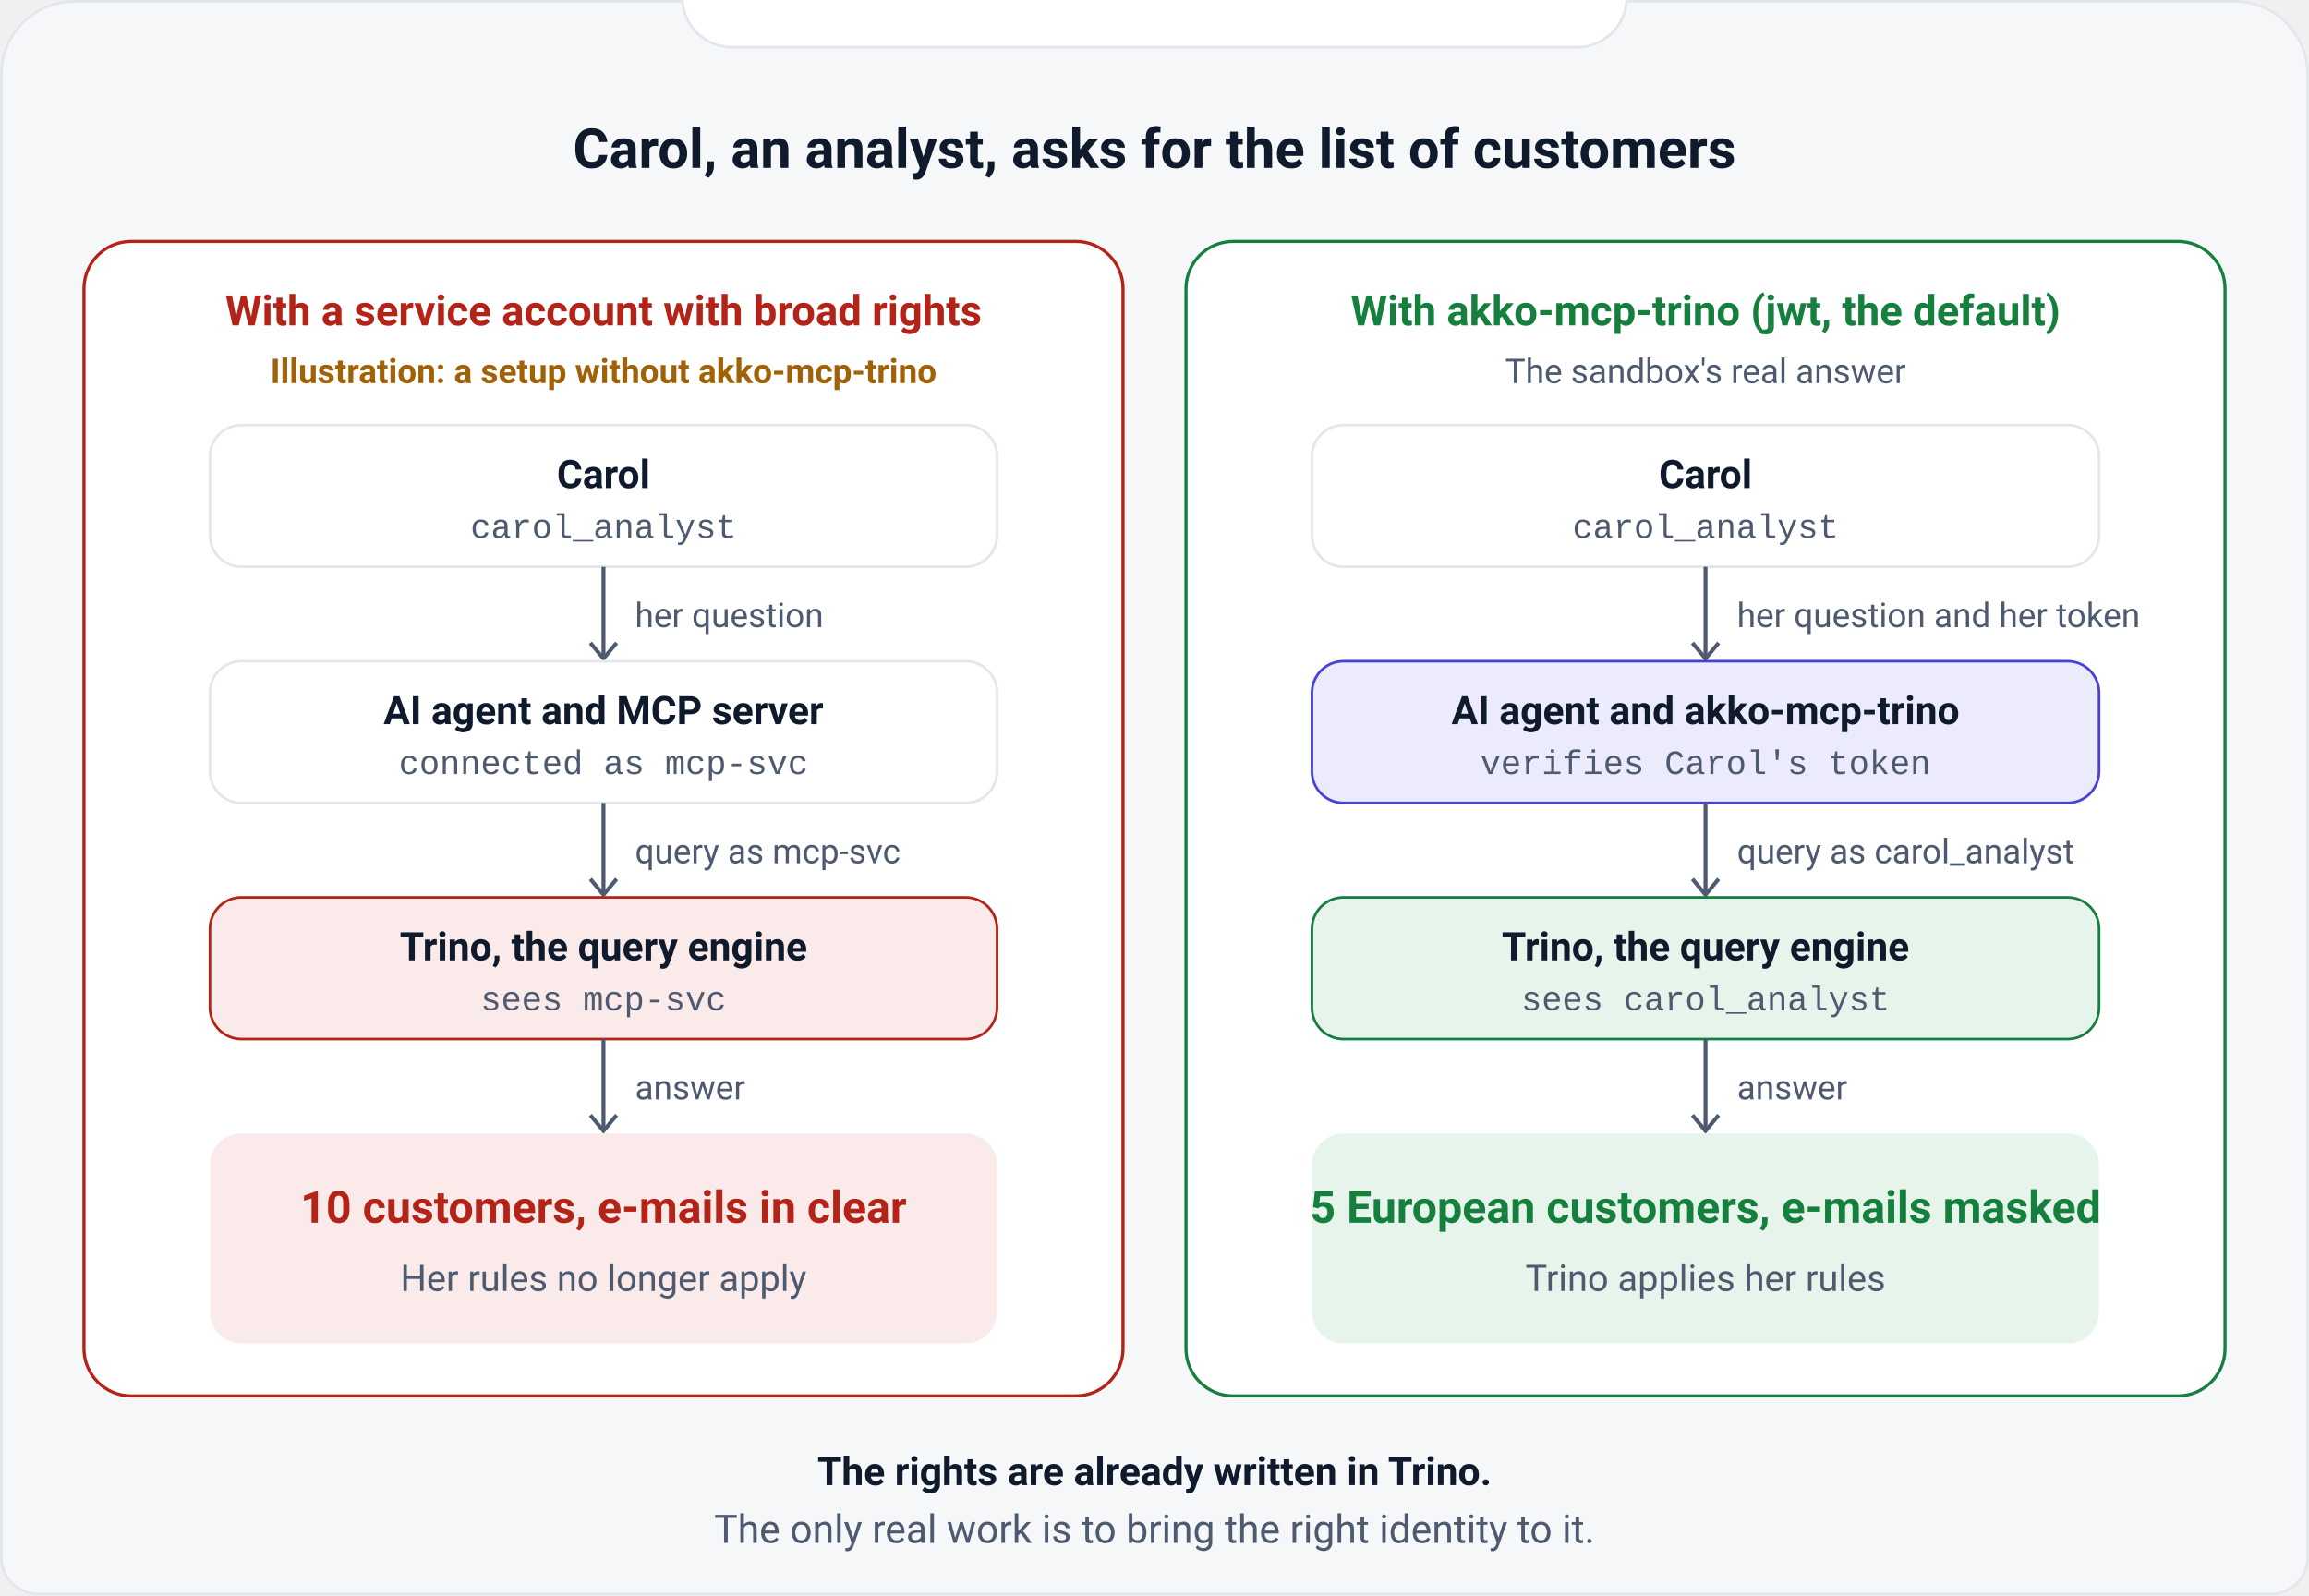
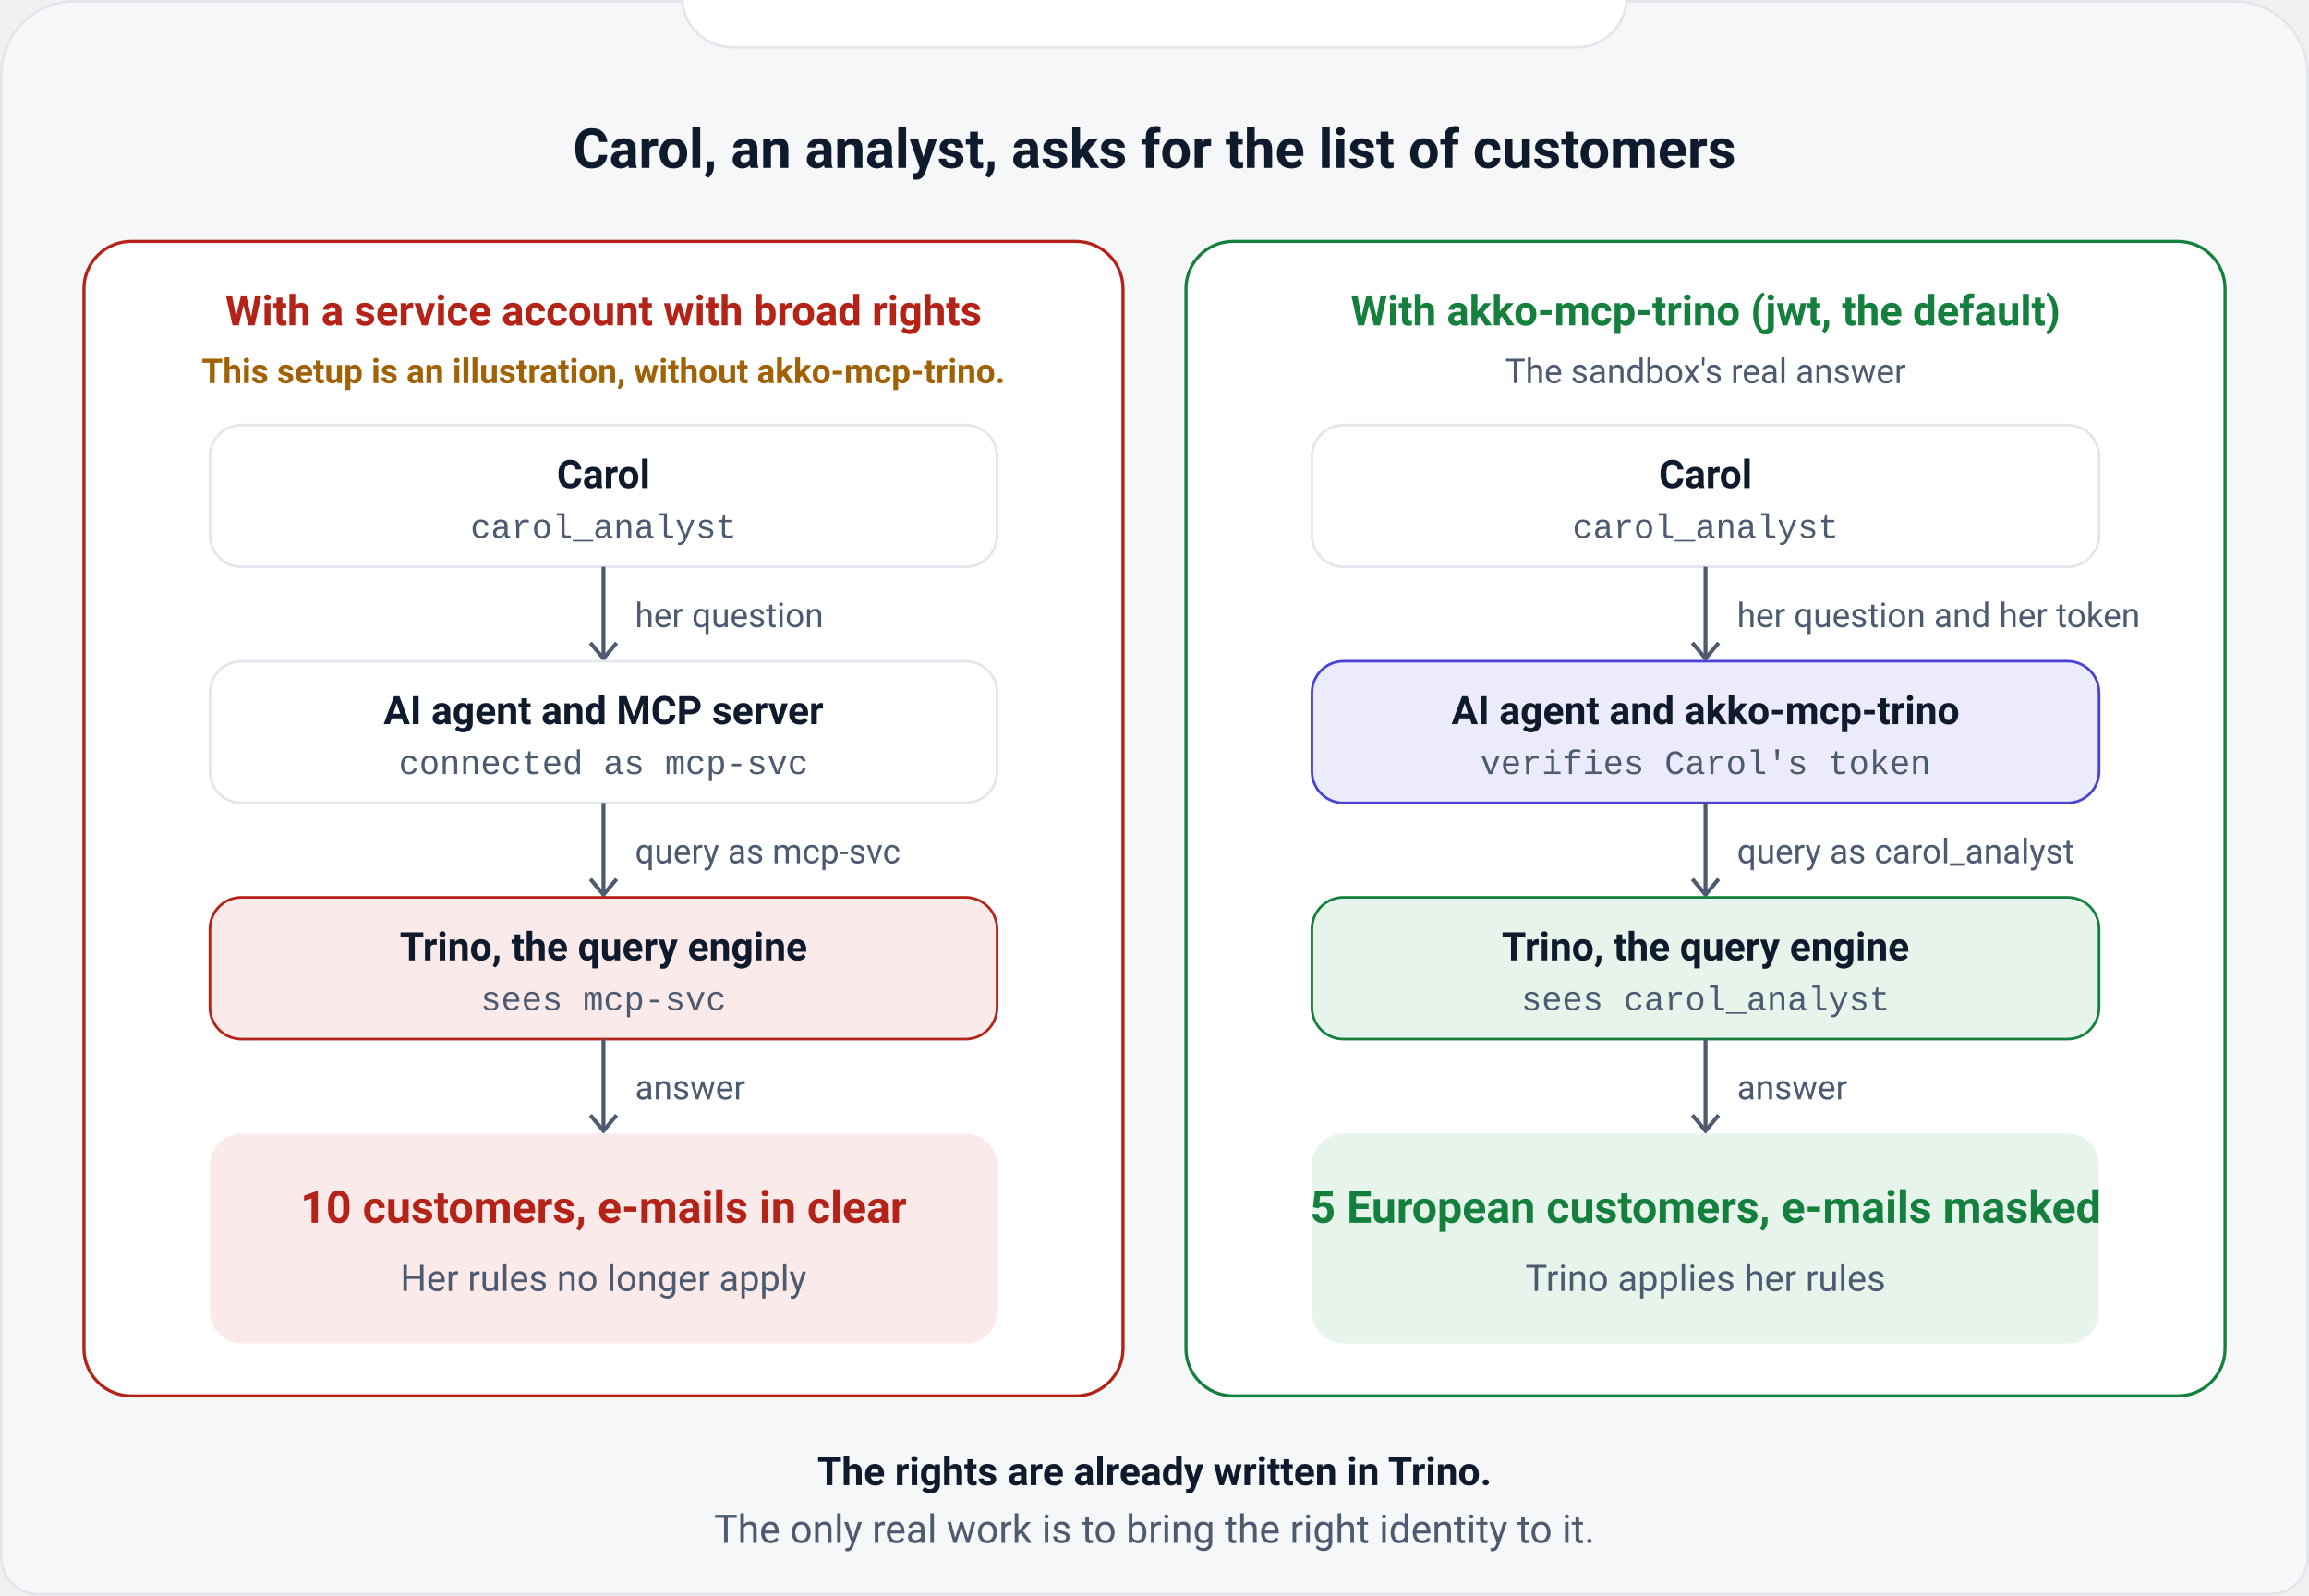
<svg xmlns="http://www.w3.org/2000/svg" width="880" height="608" viewBox="0 0 880 608" role="img" aria-labelledby="t d">
  <style>
text{font-family:system-ui, -apple-system, 'Segoe UI', Roboto, 'Helvetica Neue', Arial, 'Noto Sans', 'DejaVu Sans', sans-serif;fill:#0f1b2d}
.m{font-family:ui-monospace, SFMono-Regular, 'SF Mono', Menlo, Consolas, 'Liberation Mono', 'DejaVu Sans Mono', monospace}
.mu{fill:#4d5a70} .fa{fill:#7d8798} .ac{fill:#4a42d4} .am{fill:#a16207}
.ok{fill:#15803d} .no{fill:#b42318} .b{font-weight:600} .bb{font-weight:700}
.ln{fill:none;stroke:#4d5a70;stroke-width:1.5} .dash{stroke-dasharray:4 4}
.grid{stroke:#e3e6ec;stroke-width:1}
</style>
  <path d="M28.5 0.5H851.5A28 28 0 0 1 879.5 28.5V593.5A14 14 0 0 1 865.5 607.5H14.5A14 14 0 0 1 0.5 593.5V28.5A28 28 0 0 1 28.5 0.5Z" fill="#f6f7f9" stroke="#e3e6ec" />
  <rect x="260" y="-20" width="360" height="38" rx="19" fill="#ffffff" stroke="#e3e6ec" />
  <text x="440.0" y="64" font-size="21" text-anchor="middle" class="bb" xml:space="preserve">Carol, an analyst, asks for the list of customers</text>
  <rect x="32" y="92" width="396" height="440" rx="18" fill="#ffffff" stroke="#b42318" stroke-width="1.2" />
  <text x="230.0" y="124" font-size="16" text-anchor="middle" class="bb no" xml:space="preserve">With a service account with broad rights</text>
-   <text x="230.0" y="146" font-size="13" text-anchor="middle" class="am b" xml:space="preserve">Illustration: a setup without akko-mcp-trino</text>
+   <text x="230.0" y="146" font-size="13" text-anchor="middle" class="am b" xml:space="preserve">This setup is an illustration, without akko-mcp-trino.</text>
  <rect x="80.0" y="162" width="300" height="54" rx="12" fill="#ffffff" stroke="#e3e6ec" stroke-width="1" />
  <text x="230.0" y="186.0" font-size="15" text-anchor="middle" class="b" xml:space="preserve">Carol</text>
  <text x="230.0" y="205.0" font-size="13" text-anchor="middle" class="m mu" xml:space="preserve">carol_analyst</text>
  <path class="ln" d="M230.0 216V251" />
  <path class="ln" d="M225.0 245L230.0 251L235.0 245" />
  <text x="242.0" y="239" font-size="13" class="mu" xml:space="preserve">her question</text>
  <rect x="80.0" y="252" width="300" height="54" rx="12" fill="#ffffff" stroke="#e3e6ec" stroke-width="1" />
  <text x="230.0" y="276.0" font-size="15" text-anchor="middle" class="b" xml:space="preserve">AI agent and MCP server</text>
  <text x="230.0" y="295.0" font-size="13" text-anchor="middle" class="m mu" xml:space="preserve">connected as mcp-svc</text>
  <path class="ln" d="M230.0 306V341" />
  <path class="ln" d="M225.0 335L230.0 341L235.0 335" />
  <text x="242.0" y="329" font-size="13" class="mu" xml:space="preserve">query as mcp-svc</text>
  <rect x="80.0" y="342" width="300" height="54" rx="12" fill="#fbeaea" stroke="#b42318" stroke-width="1" />
  <text x="230.0" y="366.0" font-size="15" text-anchor="middle" class="b" xml:space="preserve">Trino, the query engine</text>
  <text x="230.0" y="385.0" font-size="13" text-anchor="middle" class="m mu" xml:space="preserve">sees mcp-svc</text>
  <path class="ln" d="M230.0 396V431" />
  <path class="ln" d="M225.0 425L230.0 431L235.0 425" />
  <text x="242.0" y="419" font-size="13" class="mu" xml:space="preserve">answer</text>
  <rect x="80.0" y="432" width="300" height="80" rx="12" fill="#fbeaea" />
  <text x="230.0" y="466" font-size="17" text-anchor="middle" class="bb no" xml:space="preserve">10 customers, e-mails in clear</text>
  <text x="230.0" y="492" font-size="14" text-anchor="middle" class="mu" xml:space="preserve">Her rules no longer apply</text>
  <rect x="452" y="92" width="396" height="440" rx="18" fill="#ffffff" stroke="#15803d" stroke-width="1.2" />
  <text x="650.0" y="124" font-size="16" text-anchor="middle" class="bb ok" xml:space="preserve">With akko-mcp-trino (jwt, the default)</text>
  <text x="650.0" y="146" font-size="13" text-anchor="middle" class="mu" xml:space="preserve">The sandbox's real answer</text>
  <rect x="500.0" y="162" width="300" height="54" rx="12" fill="#ffffff" stroke="#e3e6ec" stroke-width="1" />
  <text x="650.0" y="186.0" font-size="15" text-anchor="middle" class="b" xml:space="preserve">Carol</text>
  <text x="650.0" y="205.0" font-size="13" text-anchor="middle" class="m mu" xml:space="preserve">carol_analyst</text>
  <path class="ln" d="M650.0 216V251" />
  <path class="ln" d="M645.0 245L650.0 251L655.0 245" />
  <text x="662.0" y="239" font-size="13" class="mu" xml:space="preserve">her question and her token</text>
  <rect x="500.0" y="252" width="300" height="54" rx="12" fill="#ecebfb" stroke="#4a42d4" stroke-width="1" />
  <text x="650.0" y="276.0" font-size="15" text-anchor="middle" class="b" xml:space="preserve">AI agent and akko-mcp-trino</text>
  <text x="650.0" y="295.0" font-size="13" text-anchor="middle" class="m mu" xml:space="preserve">verifies Carol's token</text>
  <path class="ln" d="M650.0 306V341" />
  <path class="ln" d="M645.0 335L650.0 341L655.0 335" />
  <text x="662.0" y="329" font-size="13" class="mu" xml:space="preserve">query as carol_analyst</text>
  <rect x="500.0" y="342" width="300" height="54" rx="12" fill="#e7f4ec" stroke="#15803d" stroke-width="1" />
  <text x="650.0" y="366.0" font-size="15" text-anchor="middle" class="b" xml:space="preserve">Trino, the query engine</text>
  <text x="650.0" y="385.0" font-size="13" text-anchor="middle" class="m mu" xml:space="preserve">sees carol_analyst</text>
  <path class="ln" d="M650.0 396V431" />
  <path class="ln" d="M645.0 425L650.0 431L655.0 425" />
  <text x="662.0" y="419" font-size="13" class="mu" xml:space="preserve">answer</text>
  <rect x="500.0" y="432" width="300" height="80" rx="12" fill="#e7f4ec" />
  <text x="650.0" y="466" font-size="17" text-anchor="middle" class="bb ok" xml:space="preserve">5 European customers, e-mails masked</text>
  <text x="650.0" y="492" font-size="14" text-anchor="middle" class="mu" xml:space="preserve">Trino applies her rules</text>
  <text x="440.0" y="566" font-size="15" text-anchor="middle" class="b" xml:space="preserve">The rights are already written in Trino.</text>
  <text x="440.0" y="588" font-size="15" text-anchor="middle" class="mu" xml:space="preserve">The only real work is to bring the right identity to it.</text>
</svg>
